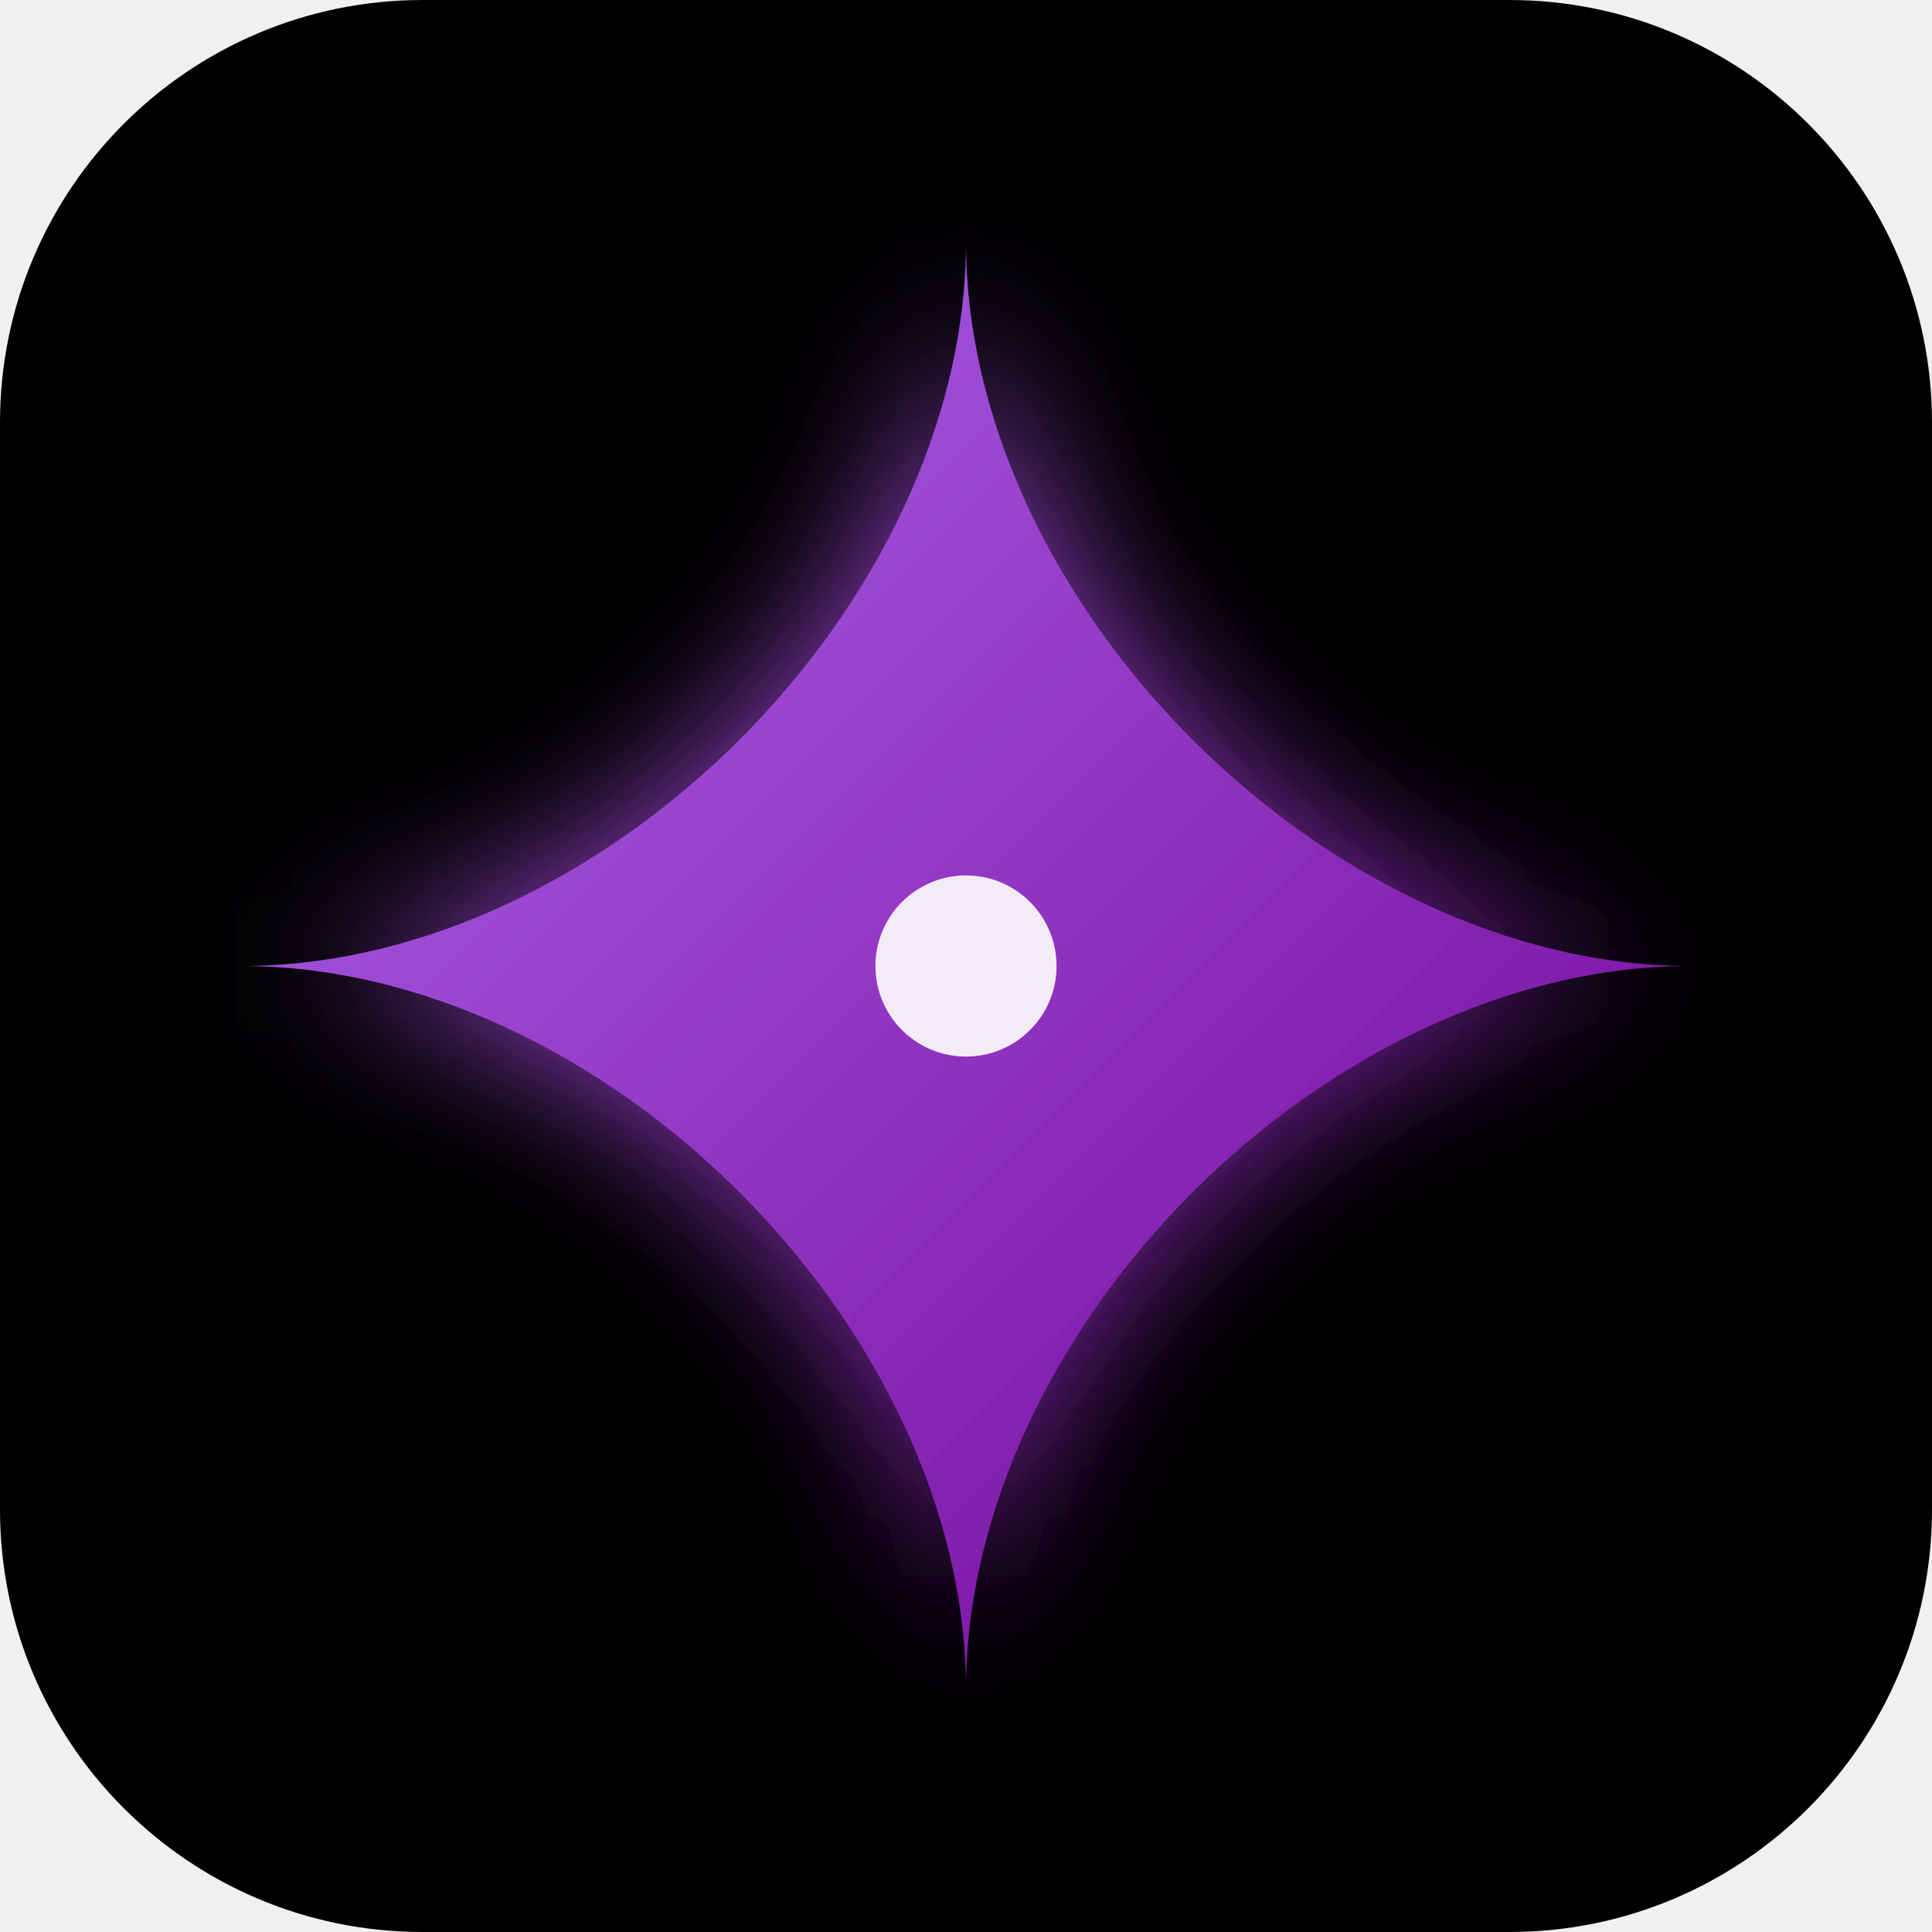
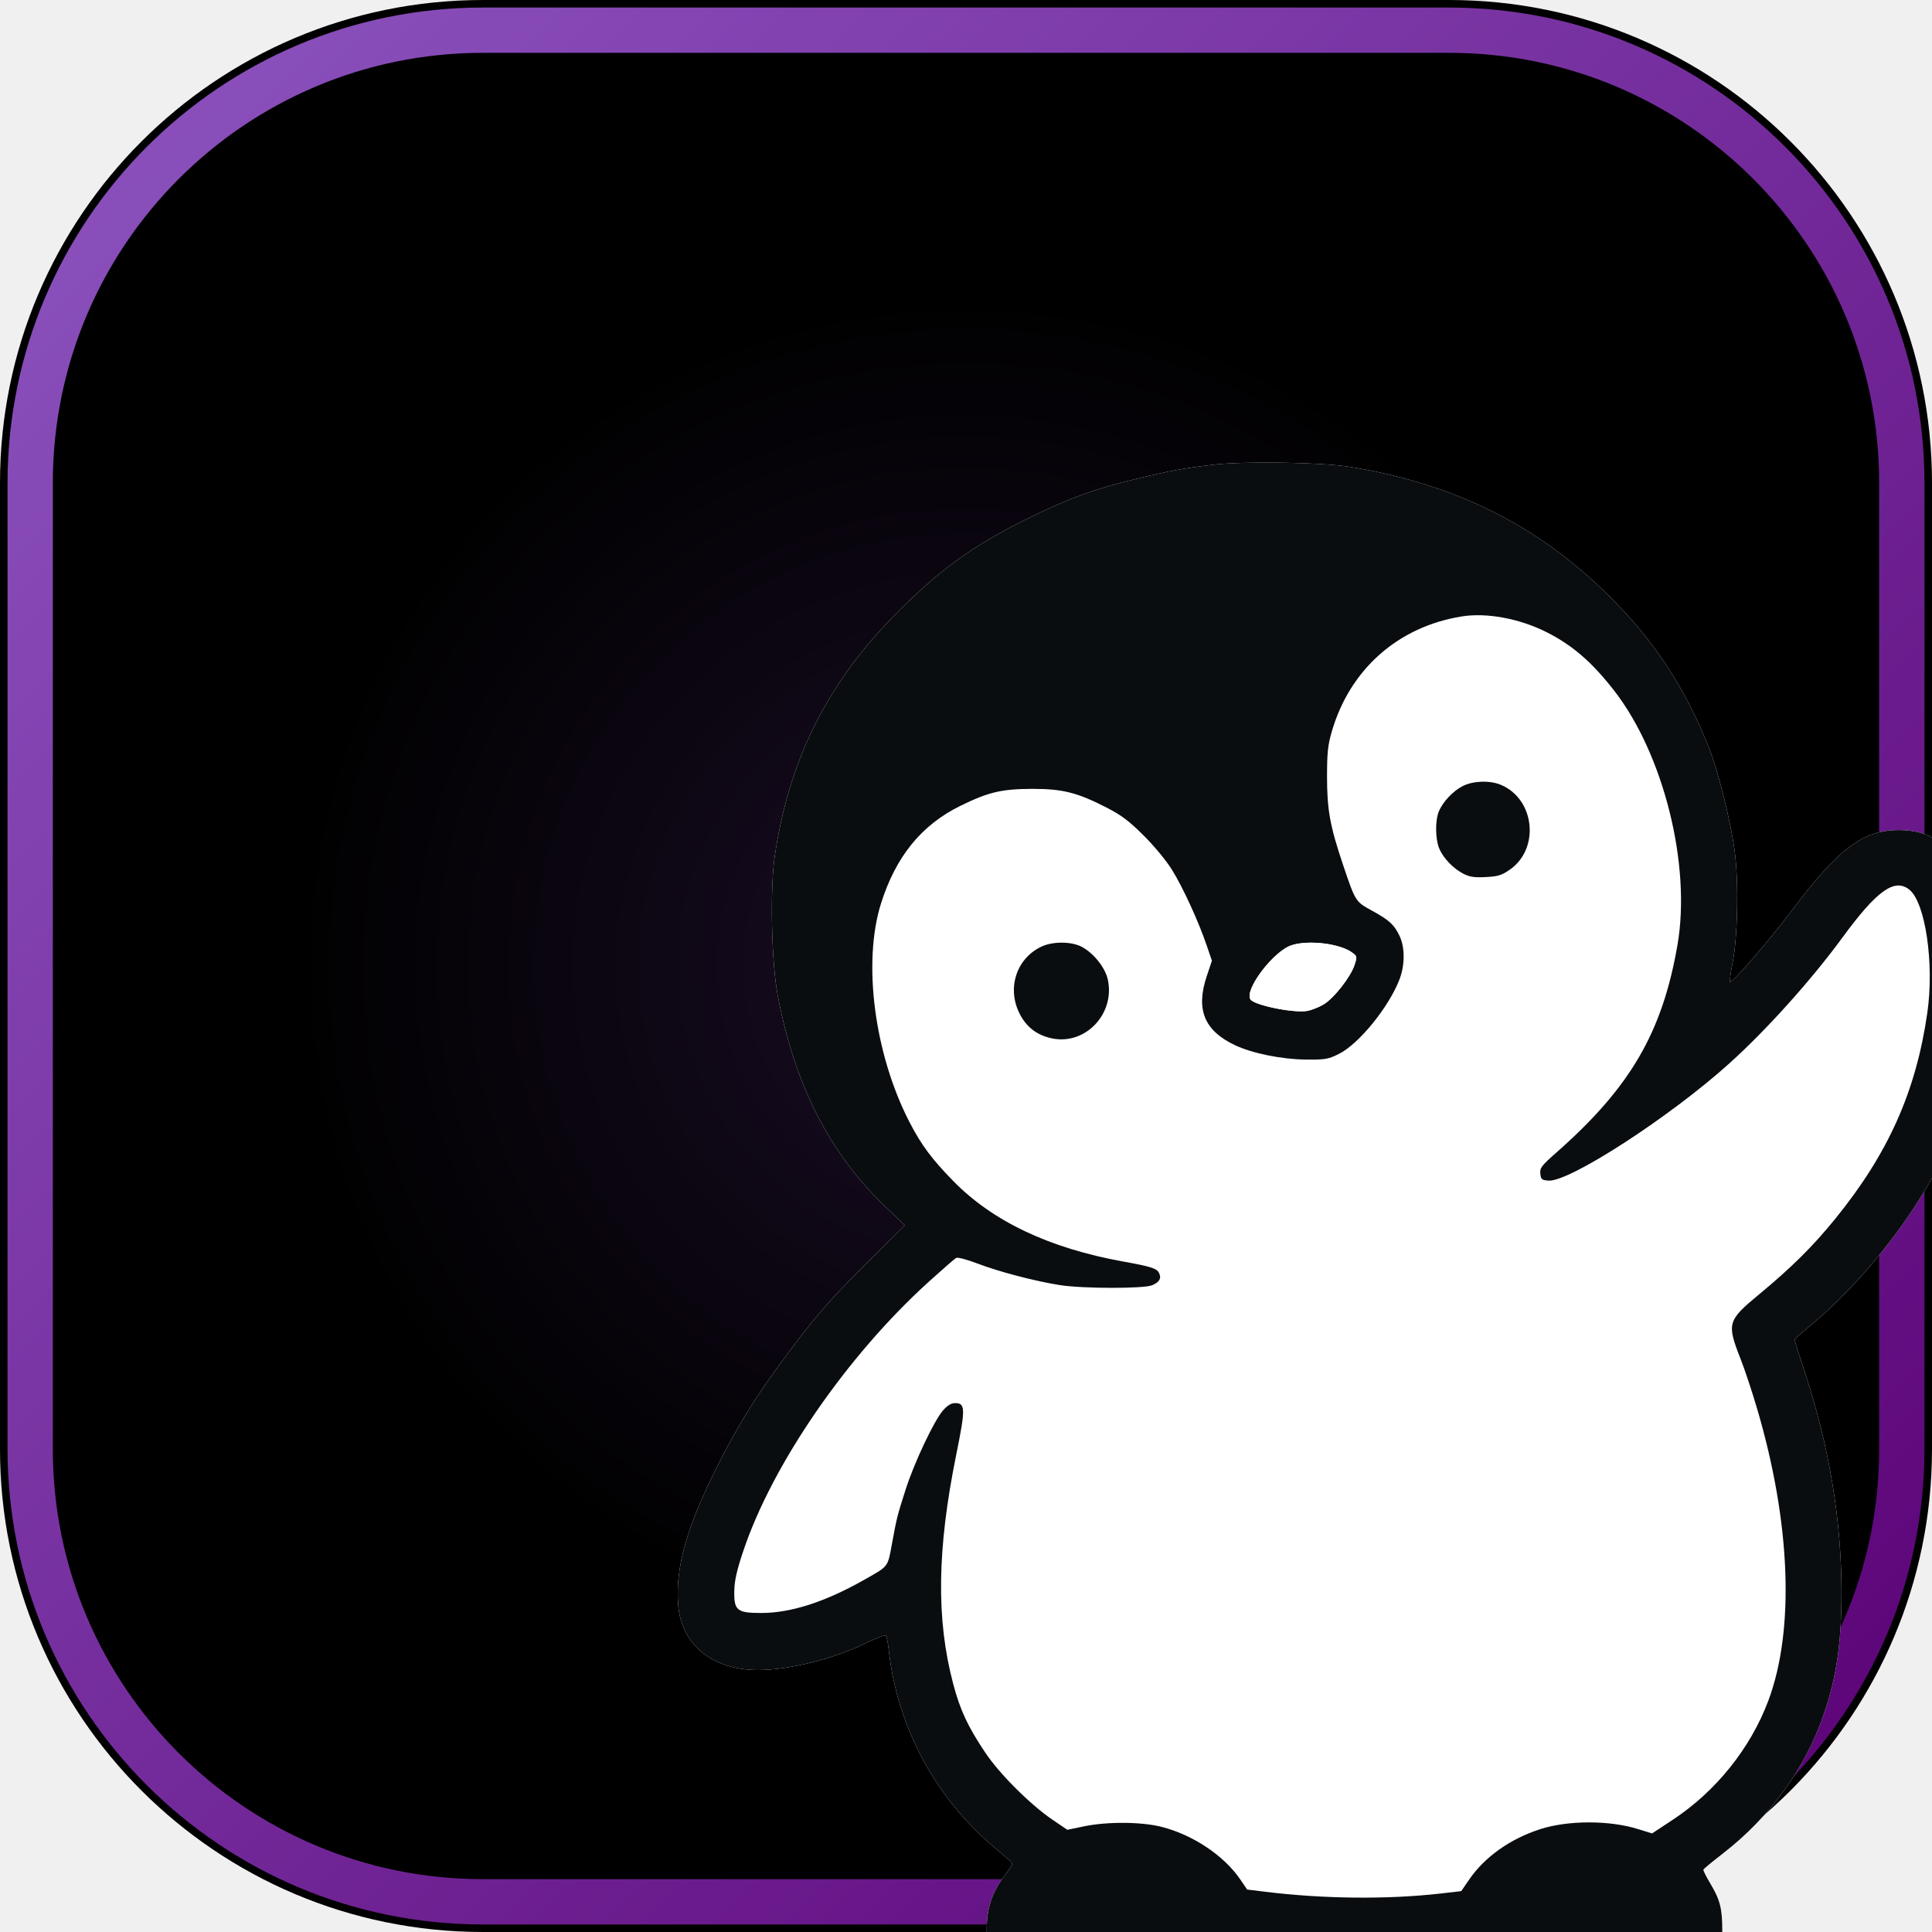
- <svg xmlns="http://www.w3.org/2000/svg" viewBox="0 0 64 64" fill="none">
+ <svg xmlns="http://www.w3.org/2000/svg" viewBox="0 0 512 512" fill="none">
  <defs>
-     <linearGradient id="scubaStarGrad" x1="8" y1="8" x2="56" y2="56" gradientUnits="userSpaceOnUse">
+     <radialGradient id="favBgGrad" cx="50%" cy="50%" r="50%">
+       <stop offset="0%" stop-color="#1A0D26" />
+       <stop offset="70%" stop-color="#000000" />
+       <stop offset="100%" stop-color="#000000" />
+     </radialGradient>
+     <linearGradient id="favBorderGrad" x1="0%" y1="0%" x2="100%" y2="100%">
      <stop offset="0%" stop-color="#AF69EF" />
      <stop offset="100%" stop-color="#710193" />
    </linearGradient>
-     <filter id="scubaFaviconGlow" x="-20%" y="-20%" width="140%" height="140%">
-       <feGaussianBlur stdDeviation="2.5" result="blur" />
-       <feComposite in="SourceGraphic" in2="blur" operator="over" />
-     </filter>
  </defs>
-   <rect width="64" height="64" rx="14" fill="#000000" />
-   <path d="M32 8C32 20 44 32 56 32C44 32 32 44 32 56C32 44 20 32 8 32C20 32 32 20 32 8Z" fill="url(#scubaStarGrad)" filter="url(#scubaFaviconGlow)" />
-   <circle cx="32" cy="32" r="3" fill="#FFFFFF" opacity="0.9" />
+   <rect width="512" height="512" rx="128" fill="url(#favBgGrad)" />
+   <rect x="8" y="8" width="496" height="496" rx="120" stroke="url(#favBorderGrad)" stroke-width="12" opacity="0.8" />
+   <g transform="translate(76, 50) scale(0.54)">
+     <path d="M 455 135.432 C 440.271 137.153, 433.702 138.358, 416.500 142.493 C 396.721 147.247, 384.030 151.872, 364.500 161.442 C 336.368 175.228, 319.102 187.828, 296.800 210.846 C 264.410 244.277, 246.139 281.585, 239.425 328 C 237.103 344.054, 237.873 379.642, 240.888 395.650 C 249.180 439.672, 266.260 473.238, 293.793 499.623 L 303.313 508.745 285.288 526.623 C 265.980 545.772, 259.029 553.791, 243.356 575 C 229.949 593.141, 221.176 607.331, 211.515 626.500 C 196.147 656.991, 190.472 677.199, 192.125 695.546 C 193.863 714.838, 209.096 727.016, 231.460 726.992 C 246.363 726.976, 268.491 721.470, 283.732 713.985 C 289.704 711.053, 293.746 709.588, 294.134 710.217 C 294.483 710.782, 295.075 714.002, 295.449 717.372 C 299.695 755.651, 318.940 790.907, 349.026 815.521 C 352.862 818.659, 356 821.617, 356 822.093 C 356 822.570, 354.312 825.192, 352.250 827.920 C 346.095 836.062, 343.499 843.952, 343.505 854.500 C 343.509 861.548, 343.969 864.496, 345.628 868.089 C 353.372 884.872, 379.434 893.990, 416 892.711 C 441.042 891.835, 456.081 887.035, 466.596 876.564 C 470.013 873.161, 473.304 868.801, 474.084 866.643 C 475.476 862.794, 475.477 862.794, 479.988 863.421 C 494.908 865.495, 512.856 866.201, 536.500 865.643 C 550.800 865.306, 564.791 864.748, 567.591 864.403 L 572.683 863.776 575.742 869.198 C 581.064 878.626, 589.223 884.355, 603 888.334 C 619.379 893.064, 641.809 894.294, 660.500 891.486 C 682.233 888.221, 695.800 880.837, 702.196 868.791 C 704.103 865.200, 704.477 862.949, 704.487 855 C 704.502 844.007, 703.405 839.715, 698.496 831.563 C 696.543 828.320, 695.070 825.337, 695.222 824.934 C 695.375 824.532, 699.550 821.075, 704.500 817.253 C 727.949 799.146, 745.304 775.222, 754.377 748.500 C 760.653 730.016, 763.005 713.641, 762.990 688.526 C 762.970 653.206, 756.889 616.872, 744.922 580.568 C 742.215 572.355, 740 565.318, 740 564.930 C 740 564.543, 743.037 561.754, 746.750 558.733 C 768.250 541.238, 790.866 514.306, 805.727 488.500 C 823.999 456.773, 834 420.330, 834 385.480 C 834 356.482, 828.136 336.796, 815.945 324.867 C 808.517 317.599, 801.565 314.788, 791 314.780 C 773.545 314.768, 761.395 323.933, 738.557 354.339 C 727.614 368.908, 708.723 390.669, 708.250 389.251 C 708.052 388.657, 708.641 384.420, 709.559 379.836 C 712.067 367.311, 712.575 340.325, 710.588 325.223 C 708.695 310.843, 702.499 285.784, 698.110 274.759 C 686.254 244.981, 671.699 222.735, 649.500 200.468 C 614.577 165.437, 573.043 144.698, 521.297 136.456 C 507.647 134.281, 469.845 133.698, 455 135.432 Z" fill="#FFFFFF" />
+     <path d="M 455 135.432 C 440.271 137.153, 433.702 138.358, 416.500 142.493 C 396.721 147.247, 384.030 151.872, 364.500 161.442 C 336.368 175.228, 319.102 187.828, 296.800 210.846 C 264.410 244.277, 246.139 281.585, 239.425 328 C 237.103 344.054, 237.873 379.642, 240.888 395.650 C 249.180 439.672, 266.260 473.238, 293.793 499.623 L 303.313 508.745 285.288 526.623 C 265.980 545.772, 259.029 553.791, 243.356 575 C 229.949 593.141, 221.176 607.331, 211.515 626.500 C 196.147 656.991, 190.472 677.199, 192.125 695.546 C 193.863 714.838, 209.096 727.016, 231.460 726.992 C 246.363 726.976, 268.491 721.470, 283.732 713.985 C 289.704 711.053, 293.746 709.588, 294.134 710.217 C 294.483 710.782, 295.075 714.002, 295.449 717.372 C 299.695 755.651, 318.940 790.907, 349.026 815.521 C 352.862 818.659, 356 821.617, 356 822.093 C 356 822.570, 354.312 825.192, 352.250 827.920 C 346.095 836.062, 343.499 843.952, 343.505 854.500 C 343.509 861.548, 343.969 864.496, 345.628 868.089 C 353.372 884.872, 379.434 893.990, 416 892.711 C 441.042 891.835, 456.081 887.035, 466.596 876.564 C 470.013 873.161, 473.304 868.801, 474.084 866.643 C 475.476 862.794, 475.477 862.794, 479.988 863.421 C 494.908 865.495, 512.856 866.201, 536.500 865.643 C 550.800 865.306, 564.791 864.748, 567.591 864.403 L 572.683 863.776 575.742 869.198 C 581.064 878.626, 589.223 884.355, 603 888.334 C 619.379 893.064, 641.809 894.294, 660.500 891.486 C 682.233 888.221, 695.800 880.837, 702.196 868.791 C 704.103 865.200, 704.477 862.949, 704.487 855 C 704.502 844.007, 703.405 839.715, 698.496 831.563 C 696.543 828.320, 695.070 825.337, 695.222 824.934 C 695.375 824.532, 699.550 821.075, 704.500 817.253 C 727.949 799.146, 745.304 775.222, 754.377 748.500 C 760.653 730.016, 763.005 713.641, 762.990 688.526 C 762.970 653.206, 756.889 616.872, 744.922 580.568 C 742.215 572.355, 740 565.318, 740 564.930 C 740 564.543, 743.037 561.754, 746.750 558.733 C 768.250 541.238, 790.866 514.306, 805.727 488.500 C 823.999 456.773, 834 420.330, 834 385.480 C 834 356.482, 828.136 336.796, 815.945 324.867 C 808.517 317.599, 801.565 314.788, 791 314.780 C 773.545 314.768, 761.395 323.933, 738.557 354.339 C 727.614 368.908, 708.723 390.669, 708.250 389.251 C 708.052 388.657, 708.641 384.420, 709.559 379.836 C 712.067 367.311, 712.575 340.325, 710.588 325.223 C 708.695 310.843, 702.499 285.784, 698.110 274.759 C 686.254 244.981, 671.699 222.735, 649.500 200.468 C 614.577 165.437, 573.043 144.698, 521.297 136.456 C 507.647 134.281, 469.845 133.698, 455 135.432 M 576.500 209.947 C 545.245 215.021, 521.613 236.029, 512.806 266.568 C 510.911 273.140, 510.519 276.901, 510.515 288.500 C 510.510 304.791, 511.963 312.809, 518.360 331.793 C 524.443 349.845, 524.474 349.894, 532.486 354.274 C 541.021 358.939, 543.380 361.088, 546.072 366.649 C 548.767 372.215, 548.793 380.890, 546.137 387.881 C 540.923 401.604, 526.096 419.841, 516.203 424.699 C 510.994 427.257, 509.590 427.491, 500 427.396 C 488.307 427.281, 473.916 424.370, 465.500 420.417 C 450.252 413.255, 445.978 402.855, 451.510 386.374 L 454.021 378.896 451.390 371.198 C 447.375 359.446, 439.804 342.964, 434.440 334.295 C 431.651 329.788, 425.795 322.695, 420.558 317.480 C 413.368 310.320, 409.644 307.504, 402.500 303.824 C 388.052 296.382, 380.735 294.524, 366 294.554 C 350.812 294.585, 344.315 296.116, 330.500 302.921 C 311.474 312.292, 298.874 327.796, 291.639 350.737 C 282.499 379.716, 288.356 424.702, 305.621 458.130 C 311.429 469.376, 316.560 476.268, 327.223 487.148 C 346.534 506.854, 374.381 520.019, 410.500 526.518 C 423.794 528.910, 426.857 529.864, 427.979 531.962 C 429.410 534.635, 428.362 536.603, 424.678 538.158 C 420.575 539.890, 390.762 539.850, 379.500 538.098 C 367.428 536.219, 349.620 531.572, 339.162 527.571 C 333.848 525.538, 329.251 524.322, 328.492 524.749 C 327.760 525.162, 321.765 530.378, 315.171 536.341 C 274.868 572.785, 238.127 626.180, 223.889 669 C 220.774 678.370, 219.704 683.212, 219.616 688.337 C 219.456 697.768, 220.988 699.001, 232.861 698.997 C 247.301 698.993, 264.049 693.624, 283 682.923 C 295.546 675.838, 294.829 676.756, 297.008 664.989 C 299.442 651.847, 299.459 651.781, 303.677 638.500 C 307.841 625.389, 317.670 604.584, 322.065 599.579 C 324.259 597.080, 326.049 596, 327.997 596 C 333.081 596, 333.137 598.664, 328.528 621.384 C 319.102 667.855, 318.657 702.166, 327.070 733.860 C 330.487 746.733, 334.205 754.690, 342.815 767.561 C 349.762 777.947, 364.984 793.136, 375.782 800.459 L 383.064 805.397 391.282 803.694 C 402.735 801.320, 419.495 801.441, 429.377 803.968 C 444.766 807.904, 459.953 818.062, 467.934 829.758 L 471.319 834.719 480.416 835.837 C 508.894 839.336, 540.485 839.633, 566.440 836.644 L 576.380 835.500 580.142 830 C 587.817 818.780, 600.186 809.956, 615 805.130 C 628.621 800.694, 648.913 800.640, 663.011 805.003 L 670.041 807.179 680.270 800.424 C 701.408 786.466, 718.351 765.337, 727.079 742.051 C 740.106 707.292, 738.073 654.574, 721.547 598.630 C 719.088 590.309, 715.485 579.452, 713.538 574.505 C 706.619 556.921, 707.011 555.503, 722.311 542.831 C 738.589 529.350, 748.866 519.160, 759.962 505.499 C 785.944 473.510, 799.546 443.072, 805.107 404.473 C 808.585 380.329, 804.165 350.208, 796.226 343.963 C 788.984 338.267, 780.315 344.494, 763.464 367.500 C 748.139 388.423, 726.292 412.743, 708 429.242 C 678.830 455.552, 629.289 487.650, 619.153 486.805 C 615.869 486.531, 615.469 486.184, 615.195 483.367 C 614.922 480.555, 615.740 479.487, 623.195 472.914 C 659.398 441.003, 675.106 414.017, 682.520 371 C 689.248 331.958, 675.725 277.669, 651.487 246.423 C 640.583 232.365, 630.810 223.926, 618.039 217.536 C 604.766 210.896, 588.716 207.963, 576.500 209.947 M 577.271 293.095 C 572.451 295.481, 567.392 300.818, 565.375 305.645 C 563.542 310.032, 563.631 319.179, 565.551 323.782 C 567.522 328.507, 572.394 333.606, 577.409 336.189 C 580.523 337.794, 582.758 338.128, 588.409 337.835 C 594.427 337.523, 596.204 336.981, 600.150 334.254 C 615.087 323.933, 612.532 299.537, 595.782 292.551 C 590.464 290.333, 582.371 290.570, 577.271 293.095 M 370.500 371.900 C 358.230 377.593, 353.355 392.030, 359.478 404.544 C 362.822 411.380, 368.090 415.462, 375.573 417.015 C 391.888 420.402, 406.547 404.974, 402.950 388.201 C 401.668 382.227, 395.863 374.991, 389.918 371.958 C 384.921 369.409, 375.927 369.382, 370.500 371.900 M 493.137 371.279 C 484.338 374.092, 469.918 393.014, 472.899 397.837 C 474.693 400.739, 494.292 404.716, 500.876 403.513 C 502.869 403.149, 506.411 401.741, 508.747 400.385 C 513.764 397.472, 522.029 386.971, 523.997 381.010 C 525.334 376.957, 525.296 376.732, 522.976 374.982 C 517.026 370.494, 501.587 368.578, 493.137 371.279" fill="#0A0D10" fill-rule="evenodd" />
+     <path d="M 493.137 371.279 C 484.338 374.092, 469.918 393.014, 472.899 397.837 C 474.693 400.739, 494.292 404.716, 500.876 403.513 C 502.869 403.149, 506.411 401.741, 508.747 400.385 C 513.764 397.472, 522.029 386.971, 523.997 381.010 C 525.334 376.957, 525.296 376.732, 522.976 374.982 C 517.026 370.494, 501.587 368.578, 493.137 371.279 Z" fill="#FFFFFF" />
+   </g>
</svg>
